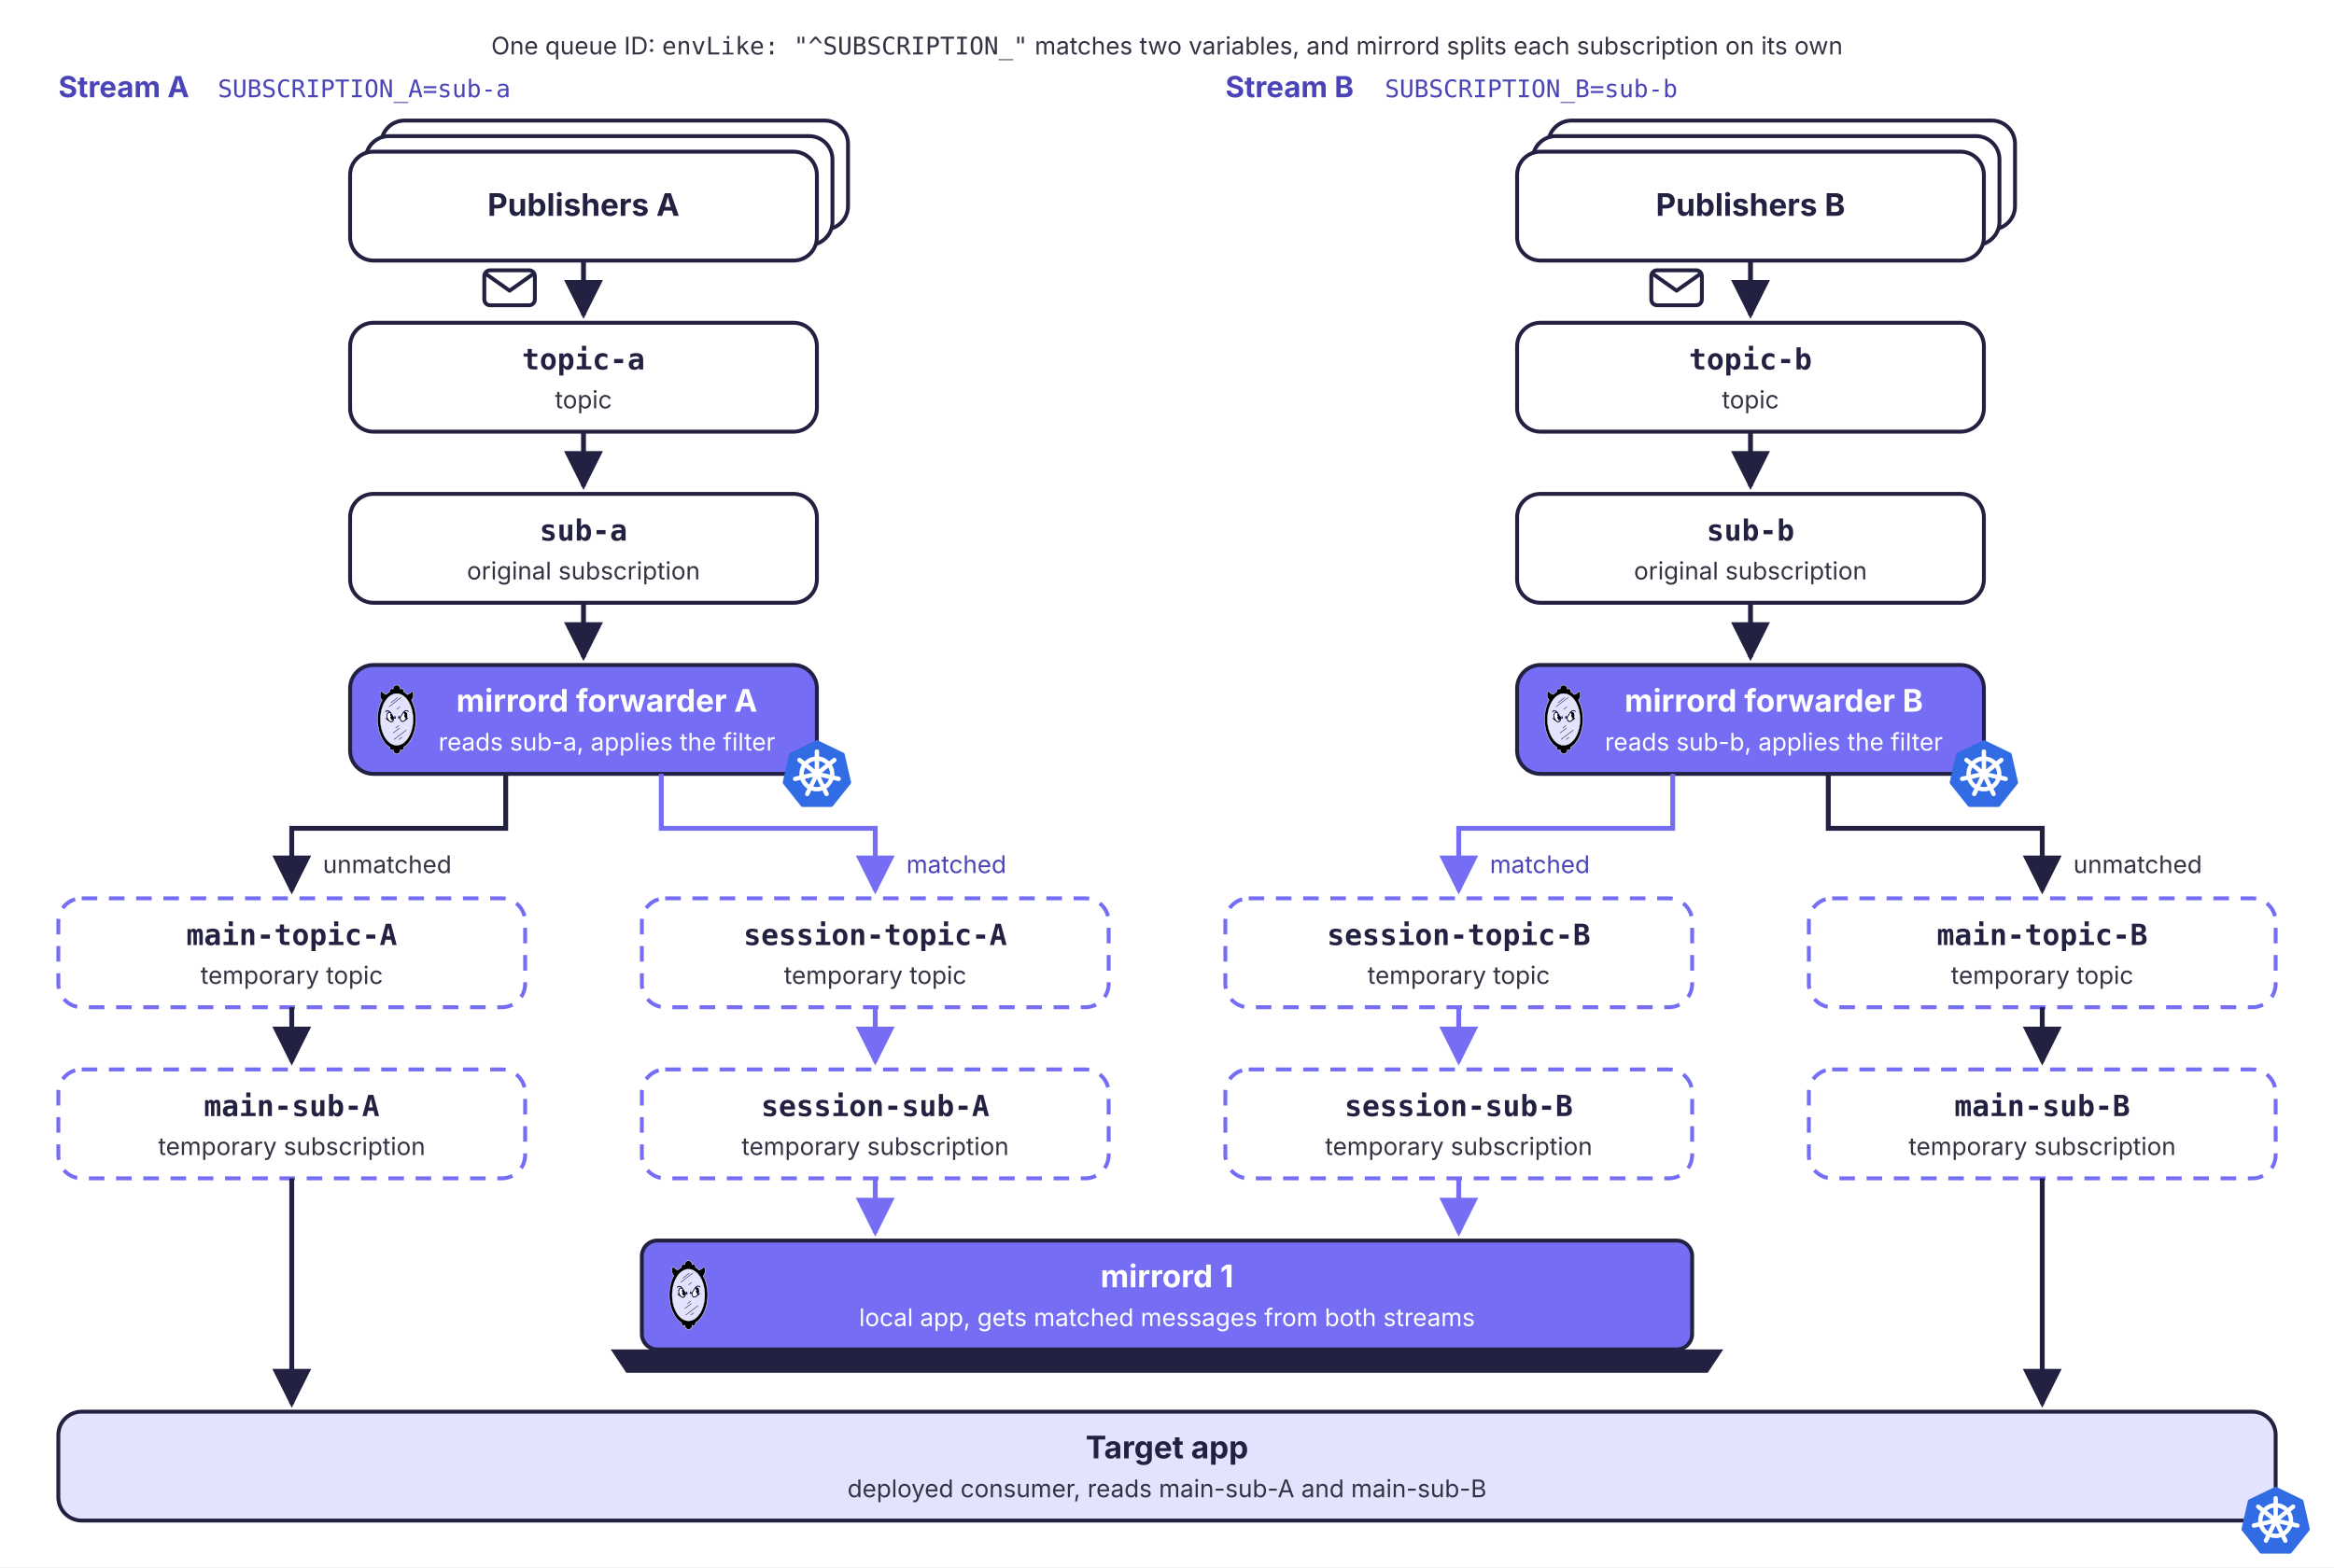
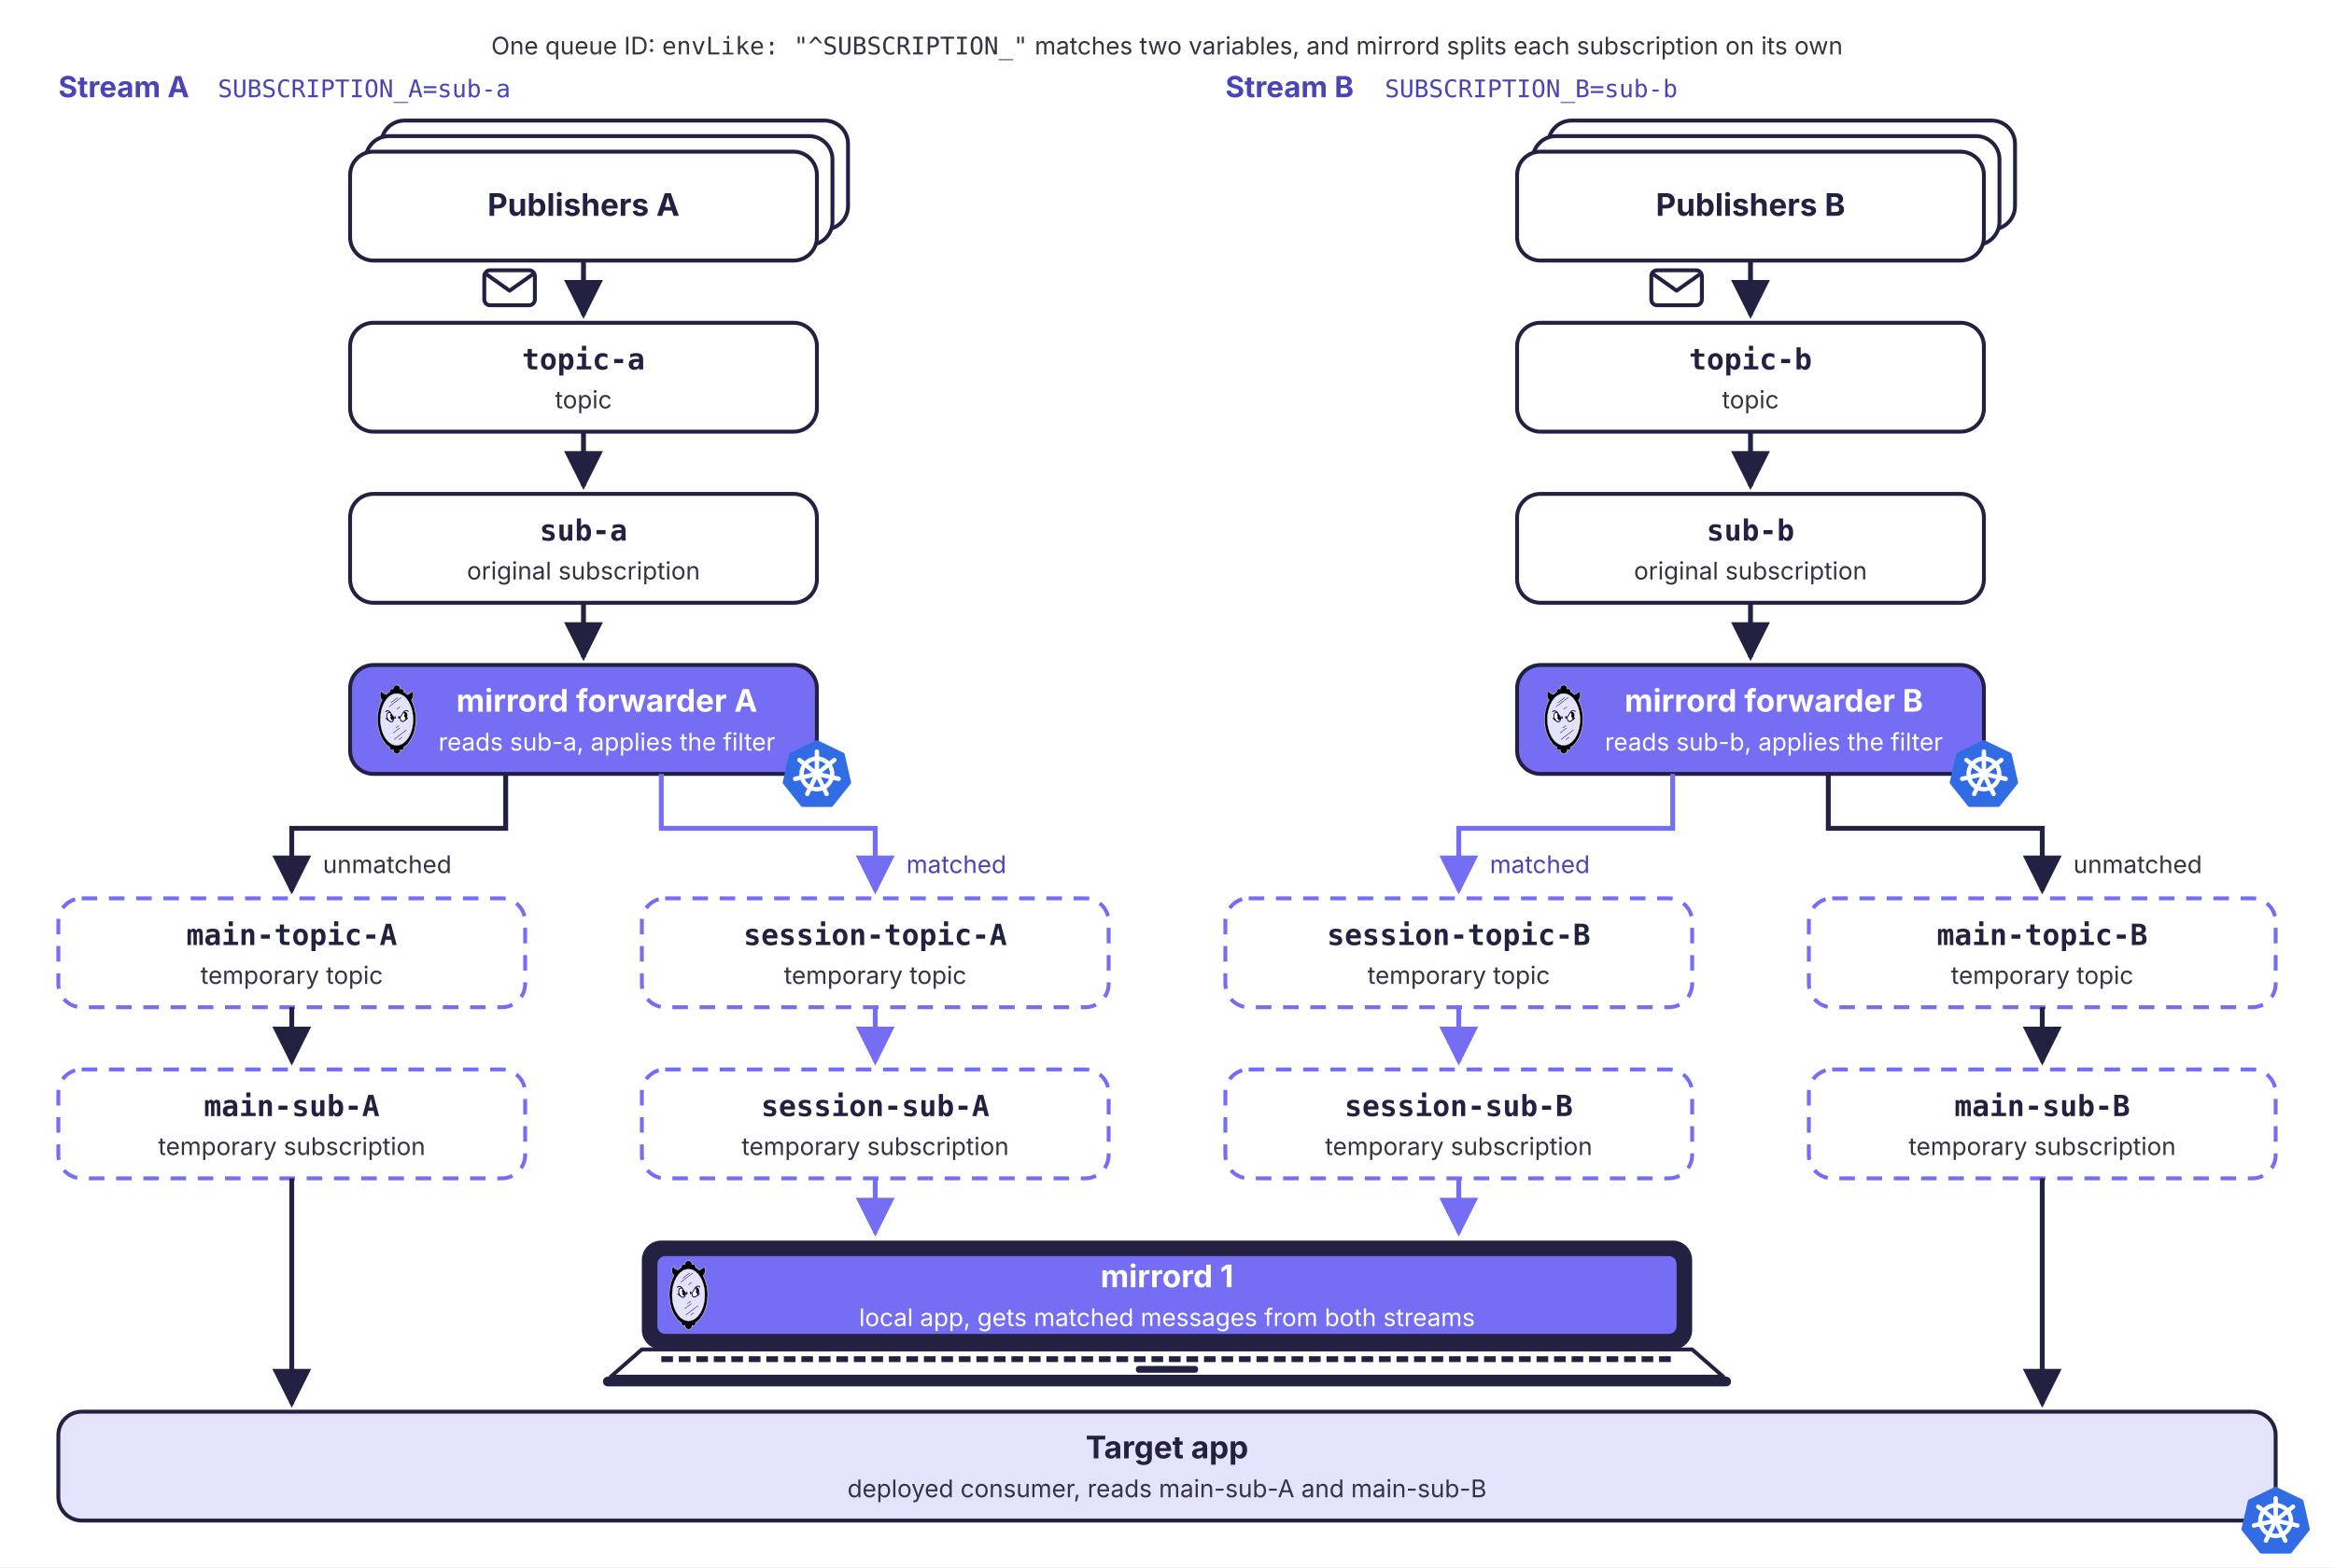
<svg xmlns="http://www.w3.org/2000/svg" viewBox="0 0 1200 806" width="1200" height="806" font-family="Inter, Helvetica, Arial, sans-serif" role="img" aria-labelledby="t d">
  <defs>
    <marker id="arrow" viewBox="0 0 10 10" refX="9" refY="5" markerWidth="8" markerHeight="8" orient="auto-start-reverse">
      <path d="M0 0 L10 5 L0 10 z" fill="#232141" />
    </marker>
    <marker id="arrow-purple" viewBox="0 0 10 10" refX="9" refY="5" markerWidth="8" markerHeight="8" orient="auto-start-reverse">
      <path d="M0 0 L10 5 L0 10 z" fill="#756DF3" />
    </marker>
    <symbol id="k8s" viewBox="0 0 32 32">
      <polygon points="16.00,1.60 27.73,7.25 30.62,19.94 22.51,30.11 9.49,30.11 1.38,19.94 4.27,7.25" fill="#326CE5" stroke="#326CE5" stroke-width="2" stroke-linejoin="round" />
      <g fill="none" stroke="#ffffff" stroke-width="2" stroke-linecap="round">
        <circle cx="16" cy="16" r="7" />
        <line x1="16.00" y1="13.40" x2="16.00" y2="5.80" />
        <line x1="18.03" y1="14.38" x2="23.97" y2="9.64" />
        <line x1="18.53" y1="16.58" x2="25.94" y2="18.27" />
        <line x1="17.13" y1="18.34" x2="20.43" y2="25.19" />
        <line x1="14.87" y1="18.34" x2="11.57" y2="25.19" />
        <line x1="13.47" y1="16.58" x2="6.06" y2="18.27" />
        <line x1="13.97" y1="14.38" x2="8.03" y2="9.64" />
      </g>
      <circle cx="16" cy="16" r="2.4" fill="#ffffff" />
    </symbol>
    <symbol id="mirrord" viewBox="97 61 391 696">
      <path fill="#ffffff" d="M255.6,387c4.1,19.1-0.9,36.1-12,40.5c-8.2,3.2-17.8,0-26.5-8.2c-0.3-0.6-0.9-0.9-1.5-1.2c0,0,0,0-0.3-0.3 c-5.5-5.6-10.5-13.2-14-22c-4.7-11.5-6.1-23.2-4.4-33.5c1.8-9.4,6.1-16.1,12.8-18.8c5.5-2.3,12.5-1.5,19.3,2.6 c1.5,2.3,2.6,4.4,3.8,6.2c-4.1,2.6-6.4,10.3-6.4,20.3l3.2,1.8l11.1,6.5l-12.5,1.5h-0.9c0.3,1.2,0.3,2.3,0.6,3.5 c3.2,17.9,12,31.1,19,29.7c6.4-1.2,9.6-14.4,7.6-30.2C255.3,386.4,255.6,386.7,255.6,387z" />
      <path fill="#ffffff" d="M384,398.4c-3.2,6.8-7.3,12.3-12,17c0,0,0,0-0.3,0c-0.6,0.3-0.9,0.9-1.2,1.2c-8.7,7.9-18.4,11.5-26.5,8.2 c-11.1-4.7-16-21.4-12-40.5c1.5-1.8,3.2-3.8,4.7-5.6c5-6.5,9-13.2,12.8-20l1.2-2.1c1.2-1.8,2-3.8,3.2-5.6c1.2-2.1,2.6-4.4,4.4-7 c3.5-2.1,6.7-3.2,9.9-3.8c-2,4.7-2.3,10.3-2.3,15.3l3.2,1.8l11.1,6.5l-12.5,1.5h-0.9c0.3,1.2,0.3,2.3,0.6,3.8 C370.5,384.6,377.5,397,384,398.4z" />
      <path fill="#E4E3FD" d="M405,391.7c-1.5-1.2-3.8-0.9-5,0.6c-3.2,4.1-7,7.9-11.1,11.5c1.2-2.3,2.6-5,3.5-7.6 c5.3-12.6,6.7-25.8,4.7-37.3c-2.3-12-8.2-20.6-16.9-24.1c-4.1-1.8-8.8-2.1-13.7-1.2c4.4-4.4,10.2-8.5,17.5-10 c8.2-1.5,16.6,1.5,20.4,7.3c1.2,1.5,3.2,2.1,5,0.9c1.5-1.2,2-3.2,0.9-4.7c-5.5-8.2-16.6-12.3-27.4-10c-11.1,2.1-19.3,9.7-24.2,15.6 c-2,2.3-3.8,5-5.5,7.3c-2,2.9-3.5,5.6-5,8.2c-1.2,2.1-2.3,3.8-3.2,5.6l-1.2,2.1c-3.8,6.5-7.6,13.2-12.3,19.1 c-5.8,7.6-11.7,12.9-18.4,16.7c0.6-5,2-9.7,4.4-14.1c0.9-1.8,0.3-3.8-1.5-4.7c-1.7-0.9-3.8-0.3-4.7,1.5c-2.9,5.6-4.7,11.5-5.3,17.6 c0,0.9-0.3,3.5,1.5,5.6c1.2,1.2,2.3,1.8,4.1,1.8c1.5,0,2.9-0.3,4.4-1.5c2.6-1.5,5.3-3.2,7.9-5.3c-1.7,18.5,5,34.1,17.5,39.3 c2.9,1.2,5.8,1.8,8.8,1.8c8.5,0,17.5-4.4,25.4-12c11.4-6.2,21.6-14.4,29.5-24.7C406.7,395.2,406.4,392.8,405,391.7z M292.1,149.1 c90.1,0,163.6,116.6,163.6,259.6s-73.5,259.6-163.6,259.6c-90.4,0-163.6-116.6-163.6-259.6S201.9,149.1,292.1,149.1z M389.5,517.3 c0.9-0.6,0.9-1.8,0.3-2.3c-0.6-0.9-1.8-0.9-2.3-0.3l-122.5,93.7c-0.9,0.6-0.9,1.8-0.3,2.3c0.3,0.3,0.9,0.6,1.5,0.6 c0.3,0,0.9,0,1.2-0.3L389.5,517.3z M346.9,589c0.9-0.6,0.9-1.8,0.3-2.3c-0.6-0.9-1.8-0.9-2.3-0.3l-31.2,23.2 c-0.9,0.6-0.9,1.8-0.3,2.3c0.3,0.6,0.9,0.9,1.5,0.9c0.3,0,0.6-0.3,0.9-0.3L346.9,589z M338.2,189.1c0.9-0.6,0.9-1.8,0.3-2.3 c-0.6-0.9-1.8-0.9-2.3-0.3l-122.5,93.4c-0.9,0.6-0.9,1.8-0.3,2.3c0.3,0.3,0.9,0.6,1.5,0.6c0.3,0,0.9,0,0.9-0.3L338.2,189.1z M324.4,284.5c0.9-0.6,0.9-1.8,0.3-2.3c-0.6-0.9-1.7-0.9-2.3-0.3l-31.2,22.9c-0.9,0.6-0.9,1.8-0.3,2.3c0.3,0.6,0.9,0.6,1.5,0.6 c0.3,0,0.6,0,0.9-0.3L324.4,284.5z M322.7,495.9c0.9-0.6,0.9-1.8,0.3-2.3c-0.6-0.9-1.8-0.9-2.3-0.3l-66.2,50.8 c-0.9,0.6-0.9,1.8-0.3,2.3c0.3,0.3,0.9,0.6,1.5,0.6c0.3,0,0.6,0,0.9-0.3L322.7,495.9z M314.8,472.4c0.9-0.6,0.9-1.8,0.3-2.3 c-0.6-0.9-1.8-0.9-2.3-0.3L281.6,493c-0.9,0.6-0.9,1.8-0.3,2.3c0.3,0.6,0.9,0.9,1.5,0.9c0.3,0,0.9-0.3,0.9-0.3L314.8,472.4z M302.3,190.5c0.9-0.6,0.9-1.8,0.3-2.3c-0.6-0.9-1.7-0.9-2.3-0.3L234,239c-0.9,0.6-0.9,1.8-0.3,2.3c0.3,0.3,0.9,0.6,1.5,0.6 c0.3,0,0.9,0,1.2-0.3L302.3,190.5z M280.1,399.6c1.8-2.1,1.5-4.7,1.5-5.6c-0.6-6.2-2.3-12.3-5-17.9c-0.9-1.8-2.9-2.3-4.7-1.5 c-1.8,0.9-2.3,2.9-1.5,4.7c2.3,4.4,3.8,9.4,4.4,14.1c-6.4-3.8-12.5-9.4-18.4-16.7c-4.7-6.2-8.8-12.9-12.3-19.1l-1.5-2.3 c-1.2-1.8-2-3.8-3.2-5.6c-1.5-2.3-2.9-5.3-5-8.2c0,0,0,0,0-0.3c-1.5-2.3-3.5-5-5.5-7.3c-5-5.9-13.1-13.2-24.2-15.6 c-10.8-2.1-21.9,2.1-27.4,10c-1.2,1.5-0.6,3.8,0.9,4.7c1.5,1.2,3.8,0.6,4.7-0.9c4.1-5.9,12.5-8.8,20.4-7.3 c7.3,1.5,13.1,5.9,17.5,10c-4.7-0.9-9.3-0.3-13.7,1.2c-8.8,3.5-14.6,12-16.9,24.1c-2,11.5-0.3,24.7,4.7,37.3 c1.2,2.6,2.3,5.3,3.5,7.6c-4.1-3.5-7.9-7.3-11.1-11.5c-1.2-1.5-3.5-1.8-5-0.6c-1.5,1.2-1.8,3.5-0.6,5c8.2,10,18.4,18.5,29.5,24.7 c7.9,7.6,16.9,11.7,25.7,11.7c2.9,0,6.1-0.6,8.8-1.8c12.5-5.3,19-20.6,17.5-39.3c2.6,2.1,5,3.8,7.9,5.3c1.5,0.9,2.9,1.2,4.4,1.2 C277.8,401.4,279.2,400.8,280.1,399.6z" />
      <path d="M439.4,215.2c29.5,54,45.5,122.4,45.5,193.8c0,123.6-49,234.9-122.8,279.2c0.6,2.1,1.2,4.4,1.2,6.8 c0,12.3-10.2,22.6-22.5,22.6c-4.4,0-8.8-1.2-12.3-3.5c0.3,1.2,0.3,2.6,0.3,3.8c0,20.3-16.3,36.7-36.5,36.7s-36.5-16.4-36.5-36.7 c0-1.2,0-2.6,0.3-3.8c-3.5,2.3-7.9,3.5-12.3,3.5c-12.3,0-22.5-10-22.5-22.6c0-2.3,0.3-4.7,1.2-6.8C148.6,643.6,99.3,532.3,99.3,409 c0-71.9,16.3-140.9,46.4-195.3c-1.5-0.9-2.3-2.1-3.5-3.2c-9.9-11.2-15.5-26.4-16.9-42.6c-0.6-11.5,0.9-23.2,5-33.8 c0.6-1.8,2.6-6.8,7.6-7.3c5.3-0.6,8.5,3.8,11.4,7.9c1.2,1.5,2.3,2.9,2.9,3.8c5.5,5.3,12.5,9.7,21.6,13.8c4.4,2.1,9,3.8,13.4,5.3 c11.1-11.2,22.8-20.6,35-27.9c-0.6-2.3-1.2-4.4-1.2-6.8c0-12.3,10.2-22.6,22.5-22.6c4.4,0,8.8,1.2,12.3,3.5c0-1.2-0.3-2.6-0.3-3.8 c0-20.3,16.3-36.7,36.5-36.7c20.1,0,36.5,16.4,36.5,36.7c0,1.2,0,2.6-0.3,3.8c3.5-2.3,7.9-3.5,12.3-3.5c12.5,0,22.5,10.3,22.5,22.6 c0,2.3-0.3,4.7-1.2,6.8c12.5,7.6,24.8,17.3,36.2,29.1c4.7-1.5,9-3.2,13.7-5.3c9-4.1,16-8.5,21.6-13.8c0.9-0.9,2-2.3,2.9-3.8 c2.9-4.1,6.1-8.5,11.4-7.9c5,0.6,7,5.6,7.6,7.3c4.1,10.6,5.5,22.3,4.7,33.8c-1.2,15.9-7,31.4-16.9,42.6 C442.3,212.6,441.1,214,439.4,215.2z M455.7,409c0-143.3-73.5-259.6-163.6-259.6c-90.4,0-163.6,116.6-163.6,259.6 c0,143,73.5,259.6,163.6,259.6C382.5,668.6,455.7,552,455.7,409z" />
      <path fill="#ffffff" d="M292.4,756.6c-21.2,0-38.5-17.4-38.5-38.7c0-0.1,0-0.2,0-0.3c-3,1.3-6.5,2-10,2c-13.5,0-24.5-11-24.5-24.6 c0-2.2,0.2-4.2,0.7-5.9c-36.1-22.2-66.8-60.3-88.9-110.2C109,528.5,97.3,469.7,97.3,409c0-71.5,16.3-140.6,45.8-194.7 c-0.6-0.5-1.1-1-1.5-1.5c-0.3-0.3-0.5-0.6-0.8-0.8l-0.1-0.1c-9.7-10.9-15.9-26.4-17.4-43.7c-0.6-12.5,1.1-24.4,5.1-34.7 c0.8-2.3,3.2-7.9,9.2-8.6c6.5-0.7,10.4,4.7,13.2,8.7c1.1,1.4,2.2,2.8,2.9,3.7c5.3,5,11.9,9.2,20.9,13.3c3.5,1.7,7.6,3.3,12.1,4.8 c10.7-10.7,21.9-19.6,33.2-26.5c-0.5-1.9-0.9-3.7-0.9-5.8c0-13.3,11.2-24.6,24.5-24.6c3.5,0,6.9,0.7,10,2c0-0.1,0-0.2,0-0.3 c0-21.3,17.3-38.7,38.5-38.7c21.2,0,38.5,17.4,38.5,38.7c0,0.1,0,0.2,0,0.3c3-1.3,6.5-2,10-2c13.5,0,24.5,11,24.5,24.6 c0,2.2-0.2,4.2-0.7,5.9c12.2,7.6,23.8,16.9,34.3,27.6c3.7-1.2,7.6-2.7,12.3-4.8c9-4.1,15.7-8.4,21-13.4c0.7-0.7,1.8-2,2.6-3.4 l0.1-0.1c2.8-4,6.7-9.5,13.2-8.8c6,0.7,8.5,6.3,9.3,8.7c4,10.4,5.7,22.4,4.8,34.5c-1.2,16.6-7.5,32.4-17.2,43.5c-0.4,1-1.3,2-2.4,3 c29,53.9,44.9,122.4,44.9,193.3c0,60.9-11.7,119.7-33.9,170.2c-22,49.9-52.6,87.9-88.6,110c0.5,1.9,0.8,3.8,0.8,5.8 c0,13.3-11.2,24.6-24.5,24.6c-3.5,0-6.9-0.7-10-2c0,0.1,0,0.2,0,0.3C330.8,739.2,313.6,756.6,292.4,756.6z M259.4,709.5l-1.2,5 c-0.2,0.9-0.2,2.3-0.2,3.3c0,19.1,15.5,34.7,34.5,34.7s34.5-15.6,34.5-34.7c0-1.1,0-2.4-0.2-3.3l-1.2-5l4.3,2.9 c3.1,2.1,7,3.2,11.1,3.2c11.1,0,20.5-9.4,20.5-20.6c0-2.1-0.5-4.2-1.1-6.2l-0.4-1.5l1.3-0.8c72.9-43.8,121.8-155.3,121.8-277.5 c0-70.8-16.1-139.3-45.3-192.8l-0.9-1.6l1.5-1c1.6-1.1,2.3-2.2,2.4-2.5l0.1-0.4l0.3-0.3c9.3-10.4,15.2-25.5,16.4-41.4 c0.9-11.6-0.7-22.9-4.5-32.9c-0.6-1.7-2.3-5.6-6-6.1c-3.8-0.4-6.3,2.6-9.5,7c-0.9,1.5-2.1,3-3.2,4.1c-5.7,5.4-12.7,9.9-22.2,14.2 c-5.4,2.4-9.7,4-13.9,5.4l-1.2,0.4l-0.9-0.9c-10.9-11.3-23-21-35.8-28.8l-1.5-0.9l0.7-1.6c0.7-1.6,1-3.5,1-6 c0-11.4-9.2-20.6-20.5-20.6c-4.1,0-8.1,1.1-11.1,3.2l-4.3,2.9l1.2-5c0.2-0.9,0.2-2.3,0.2-3.3c0-19.1-15.5-34.7-34.5-34.7 c-19,0-34.5,15.6-34.5,34.7c0,0.5,0.1,1.1,0.1,1.7c0.1,0.7,0.2,1.4,0.2,2.1v3.8l-3.1-2.1c-3.1-2.1-7-3.2-11.1-3.2 c-11.1,0-20.5,9.4-20.5,20.6c0,1.9,0.4,3.6,0.9,5.6l0.5,2.1l-1.3,0.8c-11.8,7.1-23.5,16.4-34.6,27.6l-0.9,0.9l-1.2-0.4 c-5.1-1.7-9.7-3.5-13.6-5.4c-9.5-4.3-16.5-8.8-22.1-14.2l-0.2-0.2l-0.1-0.2c-0.5-0.8-1.7-2.2-2.8-3.6l-0.1-0.1 c-3.1-4.4-5.7-7.5-9.5-7.1c-3.7,0.4-5.4,4.3-5.9,6c-3.8,9.8-5.5,21.2-4.9,33c1.5,16.4,7.3,31.1,16.4,41.3c0.3,0.3,0.6,0.6,0.9,0.9 c0.7,0.8,1.4,1.5,2.2,2l1.6,1l-0.9,1.7c-29.7,53.8-46.1,122.8-46.1,194.3c0,121.9,49.2,233.4,122.4,277.5l1.5,0.9l-0.7,1.6 c-0.7,1.6-1,3.5-1,6c0,11.4,9.2,20.6,20.5,20.6c4.1,0,8.1-1.1,11.1-3.2L259.4,709.5z M292.1,670.6c-91.3,0-165.6-117.3-165.6-261.6 s74.3-261.6,165.6-261.6c91.3,0,165.6,117.3,165.6,261.6S383.4,670.6,292.1,670.6z M292.1,151.4c-89.1,0-161.6,115.5-161.6,257.6 c0,68.8,16.9,133.5,47.7,182.3c30.6,48.5,71,75.2,113.9,75.2c89.1,0,161.6-115.5,161.6-257.6C453.7,267,381.2,151.4,292.1,151.4z" />
      <path d="M344.9,586.3c0.9-0.6,1.7-0.3,2.3,0.3c0.6,0.9,0.3,1.8-0.3,2.3l-31.2,23.2c-0.3,0.3-0.6,0.3-0.9,0.3 c-0.6,0-1.2-0.3-1.5-0.9c-0.6-0.9-0.3-1.8,0.3-2.3L344.9,586.3z" />
      <path d="M372,415.5c4.4-4.4,8.5-10.3,12-17c-6.4-1.8-13.4-13.8-16.3-29.7c-0.3-1.2-0.6-2.3-0.6-3.8h0.9l12.5-1.5l-11.1-6.5 l-3.2-1.8c0-5,0.3-10.6,2.3-15.3c-3.2,0.6-6.7,1.8-9.9,3.8c-1.8,2.3-3.2,5-4.4,7c-1.2,2.1-2.3,3.8-3.2,5.6l-1.2,2.1 c-3.8,6.5-7.9,13.5-12.8,20c-1.5,2.1-3.2,3.8-4.7,5.6c-4.1,19.1,0.9,35.8,12,40.5c8.2,3.2,17.8-0.3,26.5-8.2 C370.8,416.3,371.4,415.8,372,415.5z M410.5,326.8c1.2,1.5,0.9,3.8-0.9,4.7c-1.5,1.2-3.8,0.9-5-0.9c-4.1-5.9-12.5-8.8-20.4-7.3 c-7.3,1.5-13.1,5.9-17.5,10c4.7-0.9,9.3-0.3,13.7,1.2c8.8,3.5,14.9,12,16.9,24.1c2,11.5,0.3,24.7-4.7,37.3 c-1.2,2.6-2.3,5.3-3.5,7.6c4.1-3.5,7.9-7.3,11.1-11.5c1.2-1.5,3.5-1.8,5-0.6c1.5,1.2,1.7,3.5,0.6,5c-8.2,10.3-18.4,18.5-29.5,24.7 c-7.9,7.6-16.9,12-25.4,12c-3.2,0-6.1-0.6-8.8-1.8c-12.5-5.3-19-20.6-17.5-39.3c-2.6,2.1-5.3,3.8-7.9,5.3c-1.5,0.9-3.2,1.5-4.4,1.5 c-1.5,0-2.9-0.6-4.1-1.8c-1.7-2.1-1.5-4.7-1.5-5.6c0.6-6.2,2.3-12,5.3-17.6c0.9-1.8,2.9-2.3,4.7-1.5c1.8,0.9,2.3,2.9,1.5,4.7 c-2.3,4.4-3.8,9.4-4.4,14.1c6.4-3.8,12.5-9.4,18.4-16.7c4.7-6.2,8.8-12.6,12.3-19.1l1.2-2.1c1.2-2.1,2.3-3.8,3.2-5.6 c1.5-2.3,2.9-5.3,5-8.2c1.8-2.3,3.5-5,5.5-7.3c5-5.9,13.4-13.2,24.2-15.6C393.9,314.5,405,318.6,410.5,326.8z" />
      <path d="M324.4,284.5l-31.5,23.2c-0.3,0.3-0.6,0.3-0.9,0.3c-0.6,0-1.2-0.3-1.5-0.6c-0.6-0.9-0.3-1.8,0.3-2.3l31.2-23.2 c0.9-0.6,1.7-0.3,2.3,0.3C325.6,282.7,325.3,283.9,324.4,284.5z" />
      <path d="M312.8,469.5c0.9-0.6,1.8-0.3,2.3,0.3c0.6,0.9,0.3,1.8-0.3,2.3l-31.2,23.2c-0.3,0.3-0.6,0.3-0.9,0.3 c-0.6,0-1.2-0.3-1.5-0.9c-0.6-0.9-0.3-1.8,0.3-2.3L312.8,469.5z" />
      <path d="M387.5,514.7c0.9-0.6,1.8-0.3,2.3,0.3c0.6,0.9,0.3,1.8-0.3,2.3L267,611c-0.3,0.3-0.6,0.3-1.2,0.3c-0.6,0-1.2-0.3-1.5-0.6 c-0.6-0.9-0.6-1.8,0.3-2.3L387.5,514.7z" />
      <path d="M320.7,493c0.9-0.6,1.8-0.3,2.3,0.3c0.6,0.9,0.6,1.8-0.3,2.3l-66.2,51.1c-0.3,0.3-0.6,0.3-0.9,0.3c-0.6,0-1.2-0.3-1.5-0.6 c-0.6-0.9-0.6-1.8,0.3-2.3L320.7,493z" />
      <path d="M300.2,187.9c0.9-0.6,1.7-0.3,2.3,0.3c0.6,0.9,0.6,1.8-0.3,2.3l-65.9,51.1c-0.3,0.3-0.6,0.3-1.2,0.3 c-0.6,0-0.9-0.3-1.5-0.6c-0.6-0.9-0.3-1.8,0.3-2.3L300.2,187.9z" />
      <path d="M213.6,279.8l122.5-93.7c0.6-0.6,1.8-0.3,2.3,0.3c0.6,0.9,0.3,1.8-0.3,2.3l-122.5,93.7c-0.3,0.3-0.6,0.3-0.9,0.3 c-0.6,0-1.2-0.3-1.5-0.6C212.7,281.6,212.7,280.4,213.6,279.8z" />
      <path d="M243.9,427.5c11.1-4.4,16-21.4,12-40.5c-0.3-0.3-0.6-0.6-0.9-0.9c2,15.9-1.2,29.1-7.6,30.2c-7.3,1.5-15.8-12-19-29.7 c-0.3-1.2-0.3-2.3-0.6-3.5h0.9l12.5-1.5l-11.1-6.5l-3.2-1.8c0-10,2.3-17.6,6.4-20.3c-1.2-2.1-2.3-4.1-3.8-6.2 c-7-4.1-13.7-5-19.3-2.6c-6.4,2.6-11.1,9.4-12.8,18.8c-1.8,10-0.3,22,4.4,33.5c3.5,8.8,8.5,16.4,14,22c0,0,0.3,0,0.3,0.3 c0.6,0.3,1.2,0.9,1.5,1.2C225.9,427.2,235.8,430.7,243.9,427.5z M204.9,319.1c11.1,2.1,19.3,9.7,24.2,15.6c2,2.3,3.8,5,5.5,7.3 c0,0,0,0,0,0.3c2,2.9,3.5,5.6,5,8.2c1.2,1.8,2,3.5,3.2,5.6l1.5,2.3c3.8,6.5,7.6,12.9,12.3,19.1c5.8,7.3,11.7,12.9,18.4,16.7 c-0.6-5-2-9.7-4.4-14.1c-0.9-1.8-0.3-3.8,1.5-4.7c1.8-0.9,3.8-0.3,4.7,1.5c2.9,5.6,4.7,11.5,5,17.9c0,0.9,0.3,3.5-1.5,5.6 c-1.2,1.2-2.6,1.8-4.1,1.8c-1.5,0-2.9-0.6-4.4-1.2c-2.6-1.5-5.3-3.2-7.9-5.3c1.7,18.5-5,34.1-17.5,39.3c-2.9,1.2-5.8,1.8-8.8,1.8 c-8.5,0-17.5-4.4-25.7-11.7c-11.4-6.2-21.6-14.7-29.5-24.7c-1.2-1.5-0.9-3.8,0.6-5c1.5-1.2,3.8-0.9,5,0.6c3.2,4.1,7,7.9,11.1,11.5 c-1.2-2.3-2.6-5-3.5-7.6c-5-12.6-6.7-25.8-4.7-37.3c2-12,8.2-20.6,16.9-24.1c4.1-1.8,8.8-2.1,13.7-1.2c-4.4-4.4-10.2-8.8-17.5-10 c-8.2-1.5-16.6,1.5-20.4,7.3c-1.2,1.5-3.2,2.1-4.7,0.9c-1.5-1.2-2-3.2-0.9-4.7C183,320.9,194.1,317.1,204.9,319.1z" />
    </symbol>
    <symbol id="envelope" viewBox="0 0 28 20">
      <rect x="1" y="1" width="26" height="18" rx="3" fill="#ffffff" stroke="#232141" stroke-width="2" />
      <path d="M2 3 L14 11.5 L26 3" fill="none" stroke="#232141" stroke-width="2" stroke-linejoin="round" />
    </symbol>
  </defs>
  <rect x="0" y="0" width="1200" height="806" fill="#ffffff" />
  <text x="600" y="28" font-size="12.5" fill="#333344" text-anchor="middle">One queue ID: <tspan font-family="Menlo, Consolas, monospace">envLike: "^SUBSCRIPTION_"</tspan> matches two variables, and mirrord splits each subscription on its own</text>
  <text x="30" y="50" font-size="15" font-weight="700" fill="#4a44b8" text-anchor="start">Stream A</text>
  <text x="112" y="50" font-size="12.5" font-family="Menlo, Consolas, monospace" fill="#4a44b8" text-anchor="start">SUBSCRIPTION_A=sub-a</text>
  <rect x="196" y="62" width="240" height="56" rx="12" fill="#ffffff" stroke="#232141" stroke-width="2" />
  <rect x="188" y="70" width="240" height="56" rx="12" fill="#ffffff" stroke="#232141" stroke-width="2" />
  <rect x="180" y="78" width="240" height="56" rx="12" fill="#ffffff" stroke="#232141" stroke-width="2" />
  <text x="300" y="111" font-size="16" font-weight="700" fill="#232141" text-anchor="middle">Publishers A</text>
  <line x1="300" y1="134" x2="300" y2="162" stroke="#232141" stroke-width="2.5" marker-end="url(#arrow)" />
  <rect x="180" y="166" width="240" height="56" rx="12" fill="#ffffff" stroke="#232141" stroke-width="2" />
  <text x="300" y="190" font-size="15" font-weight="700" font-family="Menlo, Consolas, monospace" fill="#232141" text-anchor="middle">topic-a</text>
  <text x="300" y="210" font-size="12.5" fill="#333344" text-anchor="middle">topic</text>
  <line x1="300" y1="222" x2="300" y2="250" stroke="#232141" stroke-width="2.5" marker-end="url(#arrow)" />
  <rect x="180" y="254" width="240" height="56" rx="12" fill="#ffffff" stroke="#232141" stroke-width="2" />
  <text x="300" y="278" font-size="15" font-weight="700" font-family="Menlo, Consolas, monospace" fill="#232141" text-anchor="middle">sub-a</text>
  <text x="300" y="298" font-size="12.5" fill="#333344" text-anchor="middle">original subscription</text>
  <line x1="300" y1="310" x2="300" y2="338" stroke="#232141" stroke-width="2.5" marker-end="url(#arrow)" />
  <rect x="180" y="342" width="240" height="56" rx="12" fill="#756DF3" stroke="#232141" stroke-width="2" />
  <use href="#mirrord" x="194" y="352" width="20" height="36" />
  <text x="312" y="366" font-size="16" font-weight="700" fill="#ffffff" text-anchor="middle">mirrord forwarder A</text>
  <text x="312" y="386" font-size="12.5" fill="#ffffff" text-anchor="middle">reads sub-a, applies the filter</text>
  <polyline points="340,398 340,426 450,426 450,458" fill="none" stroke="#756DF3" stroke-width="2.5" marker-end="url(#arrow-purple)" />
  <text x="466" y="449" font-size="12.5" fill="#4a44b8" text-anchor="start">matched</text>
  <rect x="330" y="462" width="240" height="56" rx="12" fill="#ffffff" stroke="#756DF3" stroke-width="2" stroke-dasharray="8 6" />
  <text x="450" y="486" font-size="15" font-weight="700" font-family="Menlo, Consolas, monospace" fill="#232141" text-anchor="middle">session-topic-A</text>
  <text x="450" y="506" font-size="12.5" fill="#333344" text-anchor="middle">temporary topic</text>
  <line x1="450" y1="518" x2="450" y2="546" stroke="#756DF3" stroke-width="2.5" marker-end="url(#arrow-purple)" />
  <rect x="330" y="550" width="240" height="56" rx="12" fill="#ffffff" stroke="#756DF3" stroke-width="2" stroke-dasharray="8 6" />
  <text x="450" y="574" font-size="15" font-weight="700" font-family="Menlo, Consolas, monospace" fill="#232141" text-anchor="middle">session-sub-A</text>
  <text x="450" y="594" font-size="12.5" fill="#333344" text-anchor="middle">temporary subscription</text>
  <line x1="450" y1="606" x2="450" y2="634" stroke="#756DF3" stroke-width="2.5" marker-end="url(#arrow-purple)" />
  <polyline points="260,398 260,426 150,426 150,458" fill="none" stroke="#232141" stroke-width="2.5" marker-end="url(#arrow)" />
  <text x="166" y="449" font-size="12.5" fill="#333344" text-anchor="start">unmatched</text>
  <rect x="30" y="462" width="240" height="56" rx="12" fill="#ffffff" stroke="#756DF3" stroke-width="2" stroke-dasharray="8 6" />
  <text x="150" y="486" font-size="15" font-weight="700" font-family="Menlo, Consolas, monospace" fill="#232141" text-anchor="middle">main-topic-A</text>
  <text x="150" y="506" font-size="12.5" fill="#333344" text-anchor="middle">temporary topic</text>
  <line x1="150" y1="518" x2="150" y2="546" stroke="#232141" stroke-width="2.5" marker-end="url(#arrow)" />
  <rect x="30" y="550" width="240" height="56" rx="12" fill="#ffffff" stroke="#756DF3" stroke-width="2" stroke-dasharray="8 6" />
  <text x="150" y="574" font-size="15" font-weight="700" font-family="Menlo, Consolas, monospace" fill="#232141" text-anchor="middle">main-sub-A</text>
  <text x="150" y="594" font-size="12.5" fill="#333344" text-anchor="middle">temporary subscription</text>
  <line x1="150" y1="606" x2="150" y2="722" stroke="#232141" stroke-width="2.5" marker-end="url(#arrow)" />
  <text x="630" y="50" font-size="15" font-weight="700" fill="#4a44b8" text-anchor="start">Stream B</text>
  <text x="712" y="50" font-size="12.5" font-family="Menlo, Consolas, monospace" fill="#4a44b8" text-anchor="start">SUBSCRIPTION_B=sub-b</text>
  <rect x="796" y="62" width="240" height="56" rx="12" fill="#ffffff" stroke="#232141" stroke-width="2" />
  <rect x="788" y="70" width="240" height="56" rx="12" fill="#ffffff" stroke="#232141" stroke-width="2" />
  <rect x="780" y="78" width="240" height="56" rx="12" fill="#ffffff" stroke="#232141" stroke-width="2" />
  <text x="900" y="111" font-size="16" font-weight="700" fill="#232141" text-anchor="middle">Publishers B</text>
  <line x1="900" y1="134" x2="900" y2="162" stroke="#232141" stroke-width="2.5" marker-end="url(#arrow)" />
  <rect x="780" y="166" width="240" height="56" rx="12" fill="#ffffff" stroke="#232141" stroke-width="2" />
  <text x="900" y="190" font-size="15" font-weight="700" font-family="Menlo, Consolas, monospace" fill="#232141" text-anchor="middle">topic-b</text>
  <text x="900" y="210" font-size="12.5" fill="#333344" text-anchor="middle">topic</text>
  <line x1="900" y1="222" x2="900" y2="250" stroke="#232141" stroke-width="2.5" marker-end="url(#arrow)" />
  <rect x="780" y="254" width="240" height="56" rx="12" fill="#ffffff" stroke="#232141" stroke-width="2" />
  <text x="900" y="278" font-size="15" font-weight="700" font-family="Menlo, Consolas, monospace" fill="#232141" text-anchor="middle">sub-b</text>
  <text x="900" y="298" font-size="12.5" fill="#333344" text-anchor="middle">original subscription</text>
  <line x1="900" y1="310" x2="900" y2="338" stroke="#232141" stroke-width="2.5" marker-end="url(#arrow)" />
  <rect x="780" y="342" width="240" height="56" rx="12" fill="#756DF3" stroke="#232141" stroke-width="2" />
  <use href="#mirrord" x="794" y="352" width="20" height="36" />
  <text x="912" y="366" font-size="16" font-weight="700" fill="#ffffff" text-anchor="middle">mirrord forwarder B</text>
  <text x="912" y="386" font-size="12.5" fill="#ffffff" text-anchor="middle">reads sub-b, applies the filter</text>
  <polyline points="860,398 860,426 750,426 750,458" fill="none" stroke="#756DF3" stroke-width="2.5" marker-end="url(#arrow-purple)" />
  <text x="766" y="449" font-size="12.5" fill="#4a44b8" text-anchor="start">matched</text>
  <rect x="630" y="462" width="240" height="56" rx="12" fill="#ffffff" stroke="#756DF3" stroke-width="2" stroke-dasharray="8 6" />
  <text x="750" y="486" font-size="15" font-weight="700" font-family="Menlo, Consolas, monospace" fill="#232141" text-anchor="middle">session-topic-B</text>
  <text x="750" y="506" font-size="12.5" fill="#333344" text-anchor="middle">temporary topic</text>
  <line x1="750" y1="518" x2="750" y2="546" stroke="#756DF3" stroke-width="2.5" marker-end="url(#arrow-purple)" />
  <rect x="630" y="550" width="240" height="56" rx="12" fill="#ffffff" stroke="#756DF3" stroke-width="2" stroke-dasharray="8 6" />
  <text x="750" y="574" font-size="15" font-weight="700" font-family="Menlo, Consolas, monospace" fill="#232141" text-anchor="middle">session-sub-B</text>
  <text x="750" y="594" font-size="12.5" fill="#333344" text-anchor="middle">temporary subscription</text>
  <line x1="750" y1="606" x2="750" y2="634" stroke="#756DF3" stroke-width="2.5" marker-end="url(#arrow-purple)" />
  <polyline points="940,398 940,426 1050,426 1050,458" fill="none" stroke="#232141" stroke-width="2.5" marker-end="url(#arrow)" />
  <text x="1066" y="449" font-size="12.5" fill="#333344" text-anchor="start">unmatched</text>
  <rect x="930" y="462" width="240" height="56" rx="12" fill="#ffffff" stroke="#756DF3" stroke-width="2" stroke-dasharray="8 6" />
  <text x="1050" y="486" font-size="15" font-weight="700" font-family="Menlo, Consolas, monospace" fill="#232141" text-anchor="middle">main-topic-B</text>
  <text x="1050" y="506" font-size="12.5" fill="#333344" text-anchor="middle">temporary topic</text>
  <line x1="1050" y1="518" x2="1050" y2="546" stroke="#232141" stroke-width="2.5" marker-end="url(#arrow)" />
  <rect x="930" y="550" width="240" height="56" rx="12" fill="#ffffff" stroke="#756DF3" stroke-width="2" stroke-dasharray="8 6" />
  <text x="1050" y="574" font-size="15" font-weight="700" font-family="Menlo, Consolas, monospace" fill="#232141" text-anchor="middle">main-sub-B</text>
  <text x="1050" y="594" font-size="12.5" fill="#333344" text-anchor="middle">temporary subscription</text>
  <line x1="1050" y1="606" x2="1050" y2="722" stroke="#232141" stroke-width="2.5" marker-end="url(#arrow)" />
-   <rect x="330" y="638" width="540" height="56" rx="8" fill="#756DF3" stroke="#232141" stroke-width="2" />
-   <path d="M314 694 h572 l-8 12 h-556 z" fill="#232141" />
+   <rect x="330" y="638" width="540" height="56" rx="10" fill="#232141" />
+   <rect x="338" y="646" width="524" height="40" rx="4" fill="#756DF3" />
+   <path d="M330 694 H870 L886 708 H314 Z" fill="#ffffff" stroke="#232141" stroke-width="2" stroke-linejoin="round" />
+   <line x1="340" y1="699" x2="860" y2="699" stroke="#232141" stroke-width="3" stroke-dasharray="6 3" />
+   <rect x="584" y="702.5" width="32" height="3.5" rx="1.5" fill="#232141" />
+   <rect x="310" y="708" width="580" height="5" rx="2.5" fill="#232141" />
  <use href="#mirrord" x="344" y="648" width="20" height="36" />
  <text x="600" y="662" font-size="16" font-weight="700" fill="#ffffff" text-anchor="middle">mirrord 1</text>
  <text x="600" y="682" font-size="12.5" fill="#ffffff" text-anchor="middle">local app, gets matched messages from both streams</text>
  <rect x="30" y="726" width="1140" height="56" rx="12" fill="#E4E3FD" stroke="#232141" stroke-width="2" />
  <text x="600" y="750" font-size="16" font-weight="700" fill="#232141" text-anchor="middle">Target app</text>
  <text x="600" y="770" font-size="12.5" fill="#333344" text-anchor="middle">deployed consumer, reads main-sub-A and main-sub-B</text>
  <use href="#envelope" x="248" y="138" width="28" height="20" />
  <use href="#envelope" x="848" y="138" width="28" height="20" />
  <use href="#k8s" x="402" y="380" width="36" height="36" />
  <use href="#k8s" x="1002" y="380" width="36" height="36" />
  <use href="#k8s" x="1152" y="764" width="36" height="36" />
</svg>
